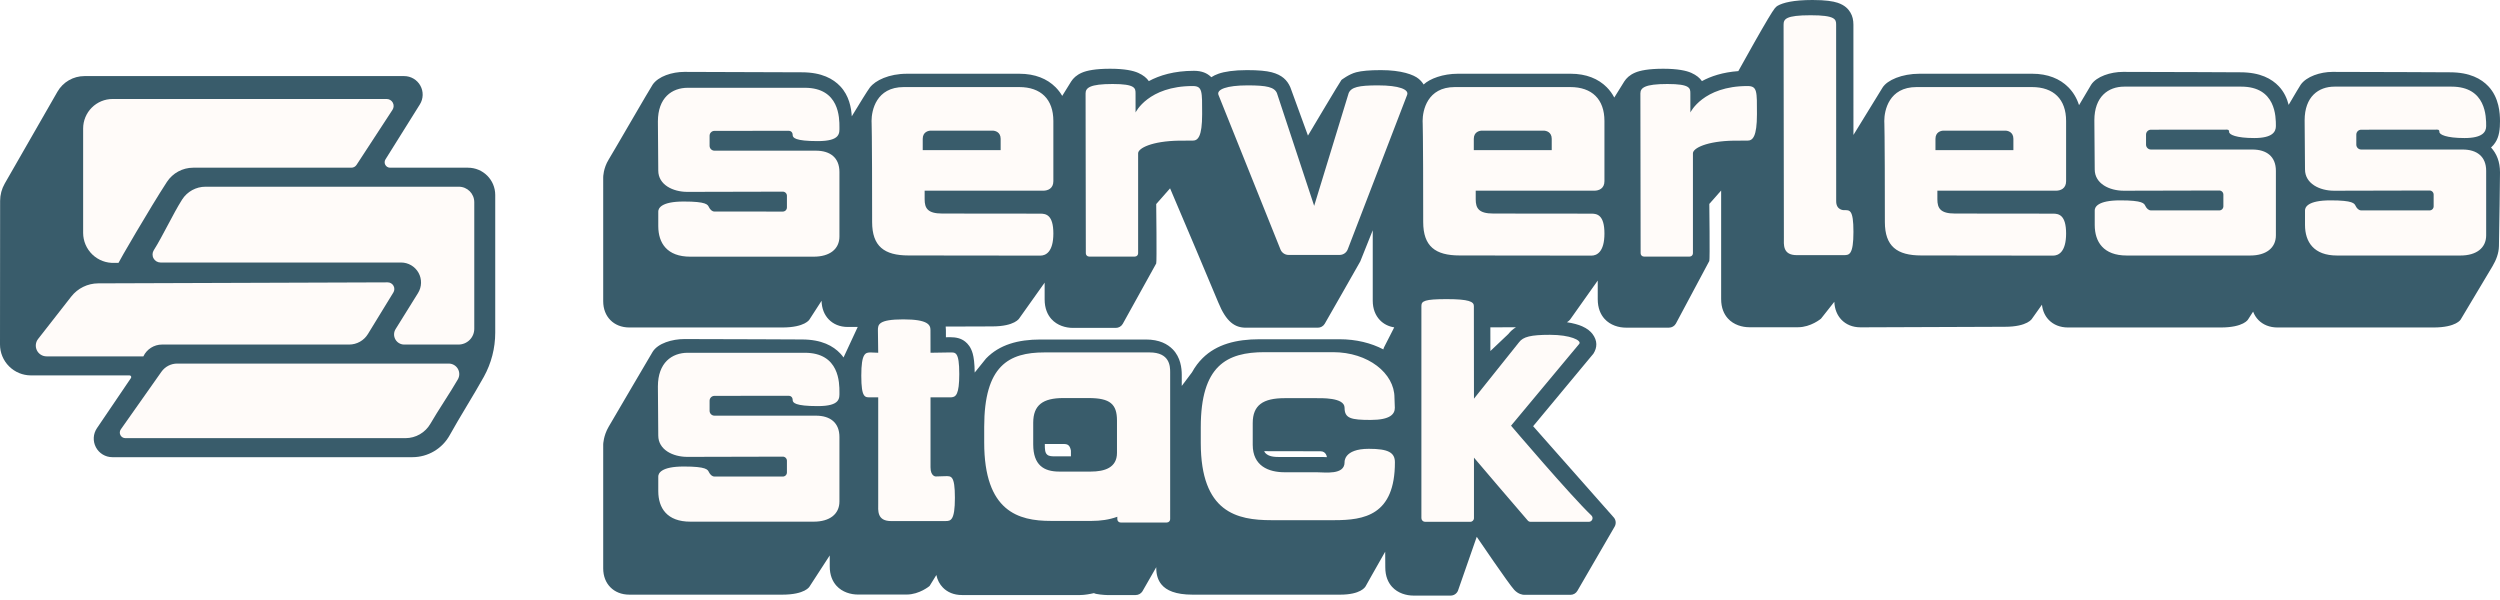
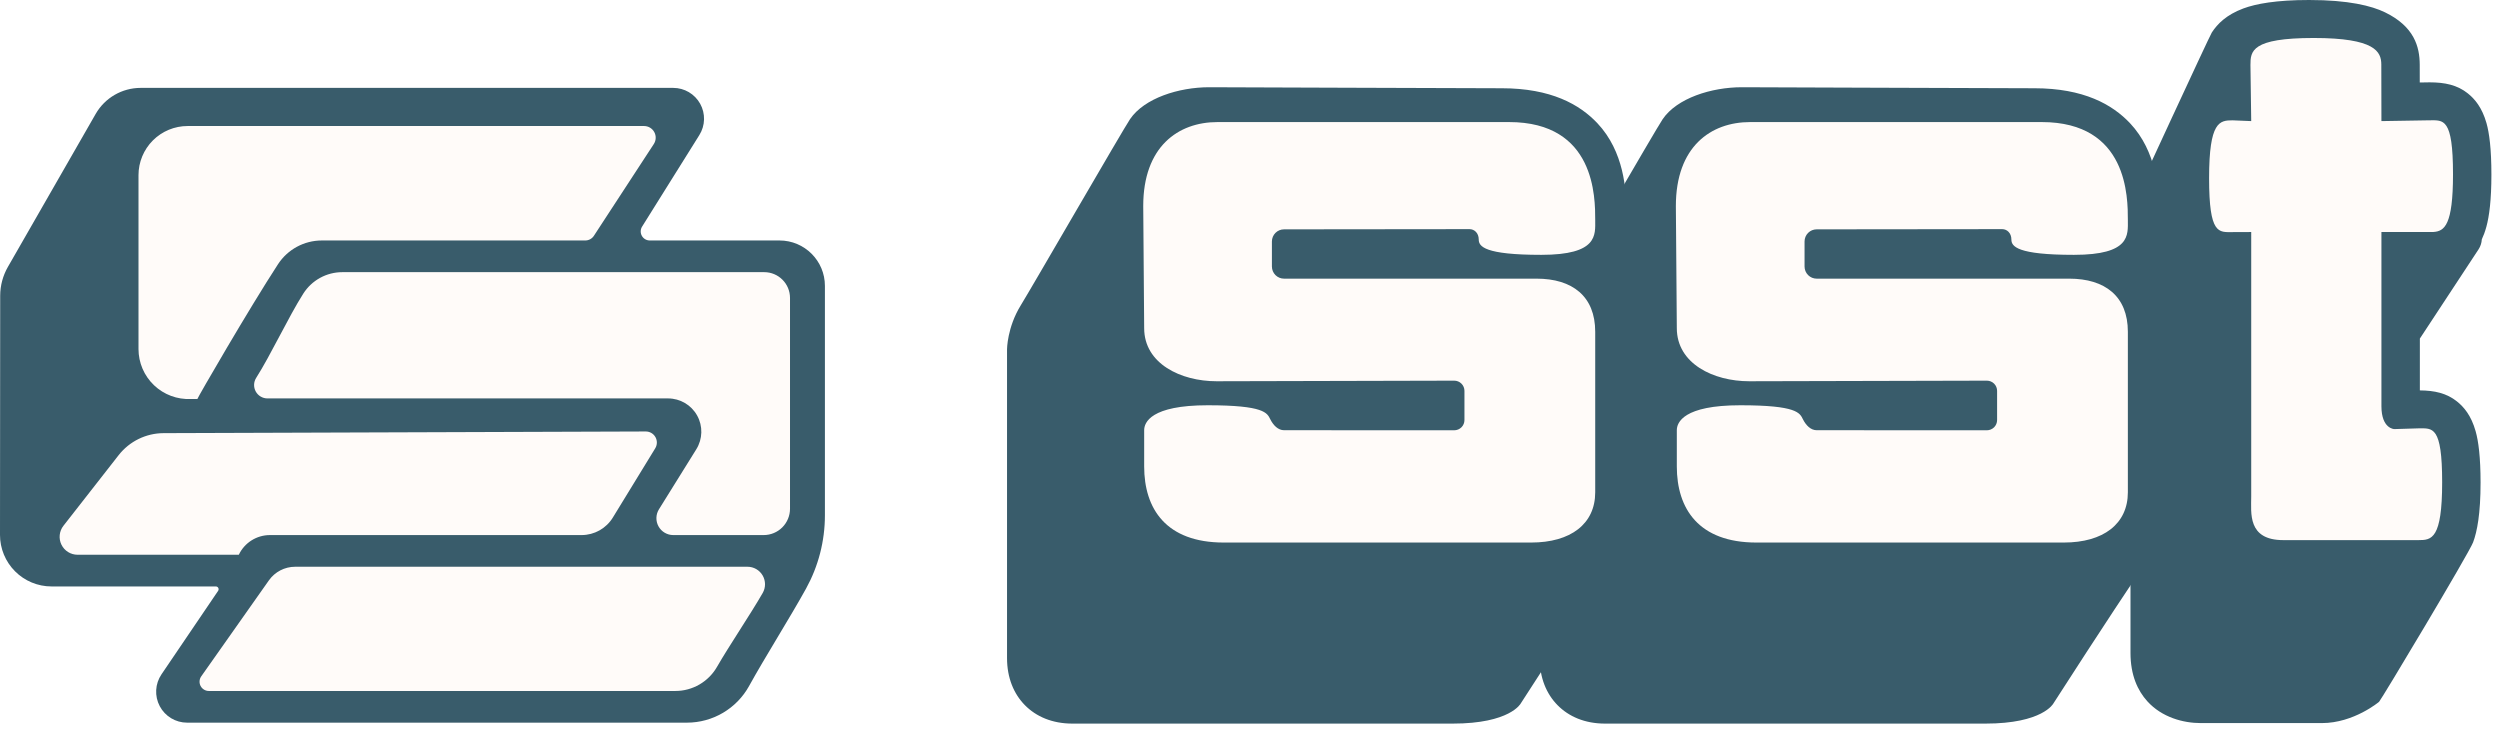
- <svg xmlns="http://www.w3.org/2000/svg" width="300" height="72" viewBox="0 0 300 72" fill="none">
-   <path fill-rule="evenodd" clip-rule="evenodd" d="M208.599 8.533C209.791 6.386 211.256 3.773 212.159 2.263C212.535 1.634 212.826 1.183 212.972 1C213.116 0.819 213.25 0.728 213.322 0.687C213.952 0.329 215.186 -5.15307e-05 217.502 -5.15307e-05C219.05 -5.15307e-05 219.964 0.148 220.51 0.33C221.375 0.62 221.786 1.069 222.041 1.491C222.308 1.933 222.407 2.417 222.409 2.951C222.409 2.953 222.409 2.955 222.409 2.956C222.409 2.956 222.411 9.647 222.413 16.195C223.788 13.96 225.551 11.075 225.908 10.507C226.467 9.618 228.215 8.848 230.348 8.848H243.864C245.738 8.848 247.186 9.453 248.19 10.459C248.763 11.034 249.208 11.754 249.485 12.619C250.236 11.34 250.829 10.338 250.941 10.164C251.582 9.173 253.285 8.627 254.758 8.627C261.681 8.627 266.571 8.676 268.856 8.676C271.231 8.676 272.615 9.458 273.467 10.363C274.104 11.039 274.451 11.837 274.638 12.586C275.38 11.321 275.964 10.338 276.085 10.164C276.768 9.187 278.429 8.627 279.902 8.627C286.825 8.627 291.714 8.676 293.999 8.676C296.374 8.676 297.759 9.458 298.611 10.363C299.898 11.73 300 13.595 300 14.537C300 15.447 299.922 16.395 299.41 17.144C299.28 17.334 299.121 17.523 298.924 17.701C299.588 18.418 300 19.397 300 20.68C300 21.964 299.915 27.074 299.873 29.526C299.859 30.395 299.538 31.208 299.095 31.955C297.838 34.077 295.299 38.315 295.289 38.33C295.289 38.33 294.779 39.298 292.01 39.298H273.308C272.336 39.298 271.559 38.96 271.015 38.408C270.74 38.128 270.521 37.788 270.373 37.395C270.008 37.961 269.774 38.325 269.77 38.33C269.77 38.33 269.26 39.298 266.492 39.298H248.164C247.192 39.298 246.415 38.96 245.872 38.408C245.418 37.946 245.116 37.32 245.035 36.562L243.857 38.222C243.857 38.222 243.347 39.214 240.578 39.214C237.642 39.214 226.333 39.28 223.267 39.28C222.295 39.28 221.518 38.936 220.975 38.37C220.469 37.843 220.154 37.11 220.119 36.214C219.231 37.355 218.543 38.221 218.518 38.242C218.518 38.242 217.301 39.269 215.763 39.269H209.923C209.082 39.269 208.049 38.994 207.348 38.217C206.882 37.7 206.537 36.957 206.537 35.882V22.863L205.118 24.471C205.118 24.471 205.202 31.17 205.118 31.317L201.105 38.833C200.935 39.134 200.617 39.318 200.275 39.318H195.115C194.273 39.318 193.24 39.041 192.539 38.256C192.073 37.734 191.728 36.984 191.728 35.898V33.667L188.47 38.266C188.47 38.266 188.373 38.456 188.033 38.669C188.807 38.785 189.416 38.963 189.843 39.148C190.475 39.422 190.866 39.775 191.084 40.056C191.728 40.895 191.665 41.72 191.215 42.433C191.198 42.461 185.77 48.987 183.976 51.144L193.592 62.027C193.907 62.331 193.975 62.81 193.759 63.19L189.288 70.898C189.117 71.197 188.799 71.38 188.456 71.38H182.918C182.705 71.38 182.191 71.299 181.71 70.785C181.053 70.085 177.209 64.417 177.209 64.417L174.951 70.898C174.799 71.246 174.455 71.471 174.074 71.471H169.621C168.779 71.471 167.747 71.196 167.045 70.419C166.579 69.902 166.235 69.159 166.235 68.085C166.235 67.823 166.23 67.158 166.223 66.202C164.981 68.368 163.886 70.334 163.886 70.334C163.821 70.46 163.275 71.359 160.81 71.359H143.108C141.056 71.359 139.963 70.84 139.388 70.151C138.945 69.621 138.752 68.953 138.752 68.164V68.061L137.084 70.971C136.907 71.241 136.606 71.404 136.283 71.404H132.823C132.586 71.404 131.448 71.318 131.281 71.174C130.775 71.291 130.142 71.404 129.616 71.404H115.435C114.463 71.404 113.686 71.063 113.143 70.504C112.763 70.113 112.489 69.606 112.363 69.001C111.897 69.771 111.573 70.299 111.548 70.32C111.548 70.32 110.331 71.345 108.793 71.345H102.954C102.112 71.345 101.079 71.07 100.378 70.293C99.912 69.776 99.568 69.033 99.568 67.959V66.652C98.351 68.508 97.149 70.381 97.142 70.39C97.142 70.39 96.632 71.359 93.863 71.359H75.536C74.564 71.359 73.787 71.022 73.243 70.469C72.706 69.924 72.384 69.15 72.384 68.2C72.384 64.697 72.384 53.296 72.385 53.318C72.385 53.318 72.409 52.279 73.045 51.199C73.832 49.863 77.997 42.739 78.313 42.225C78.948 41.191 80.657 40.687 82.13 40.687C89.052 40.687 93.942 40.736 96.228 40.736C98.602 40.736 99.987 41.518 100.839 42.423C100.982 42.576 101.11 42.733 101.225 42.896C101.827 41.596 102.478 40.193 102.927 39.234C102.457 39.236 102.054 39.236 101.739 39.236C100.766 39.236 99.99 38.891 99.447 38.326C98.926 37.785 98.606 37.025 98.588 36.093C97.779 37.34 97.147 38.322 97.142 38.33C97.142 38.33 96.632 39.298 93.863 39.298H75.536C74.564 39.298 73.787 38.96 73.243 38.408C72.706 37.862 72.384 37.089 72.384 36.139C72.384 32.637 72.384 21.235 72.385 21.258C72.385 21.258 72.386 20.205 73.045 19.138C73.608 18.225 77.974 10.663 78.313 10.164C78.998 9.155 80.657 8.627 82.13 8.627C83.603 8.627 93.942 8.676 96.228 8.676C98.602 8.676 99.987 9.458 100.839 10.363C101.899 11.489 102.155 12.95 102.213 13.959C103.189 12.352 104.09 10.888 104.379 10.507C105.03 9.645 106.686 8.85 108.819 8.85H122.335C124.21 8.85 125.657 9.454 126.661 10.459C126.969 10.767 127.239 11.116 127.467 11.508C128.033 10.592 128.511 9.822 128.539 9.778C128.791 9.387 129.176 9.003 129.832 8.72C130.43 8.462 131.456 8.249 133.205 8.249C134.968 8.249 135.995 8.48 136.59 8.747C137.208 9.025 137.606 9.362 137.859 9.734C139.132 9.045 140.889 8.497 143.278 8.497C144.233 8.497 144.848 8.787 145.298 9.207C145.318 9.226 145.338 9.245 145.358 9.265C145.597 9.106 145.884 8.964 146.225 8.845C146.94 8.596 148.075 8.414 149.629 8.414C151.013 8.414 151.956 8.504 152.604 8.673C153.853 9 154.455 9.622 154.818 10.424C154.837 10.466 154.854 10.509 154.87 10.553L156.955 16.272C156.955 16.272 160.883 9.664 160.976 9.591C160.976 9.591 161.855 8.905 162.741 8.673C163.388 8.504 164.333 8.414 165.715 8.414C168.166 8.414 169.654 8.961 170.245 9.462C170.499 9.677 170.693 9.904 170.834 10.14C171.583 9.441 173.142 8.848 174.962 8.848H188.477C190.351 8.848 191.799 9.454 192.803 10.462C193.16 10.82 193.467 11.235 193.714 11.705C194.334 10.704 194.88 9.824 194.911 9.777C195.164 9.386 195.548 9.003 196.204 8.719C196.802 8.462 197.829 8.249 199.577 8.249C201.34 8.249 202.367 8.48 202.962 8.746C203.579 9.025 203.978 9.361 204.231 9.732C205.309 9.149 206.735 8.667 208.599 8.533ZM151.706 54.139C151.743 54.231 151.791 54.311 151.85 54.373C152.251 54.794 152.912 54.841 153.554 54.841H158.78C158.907 54.841 159.06 54.849 159.227 54.859L159.225 54.842C159.225 54.842 159.15 54.152 158.461 54.152L151.706 54.139ZM128.511 54.079C128.46 53.807 128.381 53.587 128.226 53.445C128.084 53.314 127.883 53.278 127.638 53.28H125.378V53.336C125.378 53.91 125.398 54.319 125.65 54.549C125.89 54.769 126.255 54.76 126.655 54.76H128.511V54.079ZM140.409 22.6L138.746 24.487C138.746 24.487 138.83 31.47 138.746 31.616L134.733 38.86C134.562 39.161 134.245 39.347 133.903 39.347H128.743C127.901 39.347 126.869 39.069 126.167 38.283C125.701 37.761 125.357 37.009 125.357 35.923V33.917L122.328 38.179C122.328 38.179 121.818 39.169 119.05 39.169C118.004 39.169 115.899 39.178 113.483 39.188C113.501 39.332 113.507 39.474 113.508 39.613L113.51 40.471L113.982 40.463C114.716 40.463 115.316 40.588 115.826 40.996C116.157 41.262 116.509 41.668 116.724 42.425C116.852 42.878 116.952 43.588 116.963 44.709C117.743 43.734 118.321 43.026 118.326 43.02C119.931 41.358 122.173 40.74 124.878 40.74H137.494C139.15 40.74 140.118 41.299 140.729 41.92C141.674 42.881 141.811 44.199 141.811 44.959V46.312C142.263 45.723 142.695 45.154 143.041 44.676C143.409 44.005 143.839 43.442 144.319 42.97C145.991 41.323 148.332 40.709 151.152 40.709H160.729C162.752 40.709 164.549 41.166 166.005 41.93C166.021 41.836 166.051 41.743 166.095 41.657C166.095 41.657 166.655 40.557 167.307 39.283C166.6 39.175 166.02 38.863 165.589 38.414C165.051 37.854 164.729 37.061 164.729 36.087V27.631L163.233 31.371C163.199 31.457 158.965 38.856 158.965 38.856C158.792 39.145 158.481 39.323 158.144 39.323H149.508C148.188 39.323 147.151 38.641 146.193 36.29C145.434 34.428 141.759 25.775 140.409 22.6ZM181.921 39.269C180.983 39.273 179.936 39.278 178.843 39.282L178.846 42.124L181.004 40.078C181.251 39.767 181.543 39.495 181.921 39.269Z" fill="#395C6B" />
-   <path fill-rule="evenodd" clip-rule="evenodd" d="M125.334 42.29H137.95C140.375 42.29 140.419 43.944 140.419 44.662V62.302C140.419 62.522 140.241 62.7 140.021 62.7C138.882 62.7 135.614 62.7 134.475 62.7C134.256 62.7 134.078 62.522 134.078 62.302V62.011C133.113 62.366 132.052 62.509 131.003 62.509H126.1C122.209 62.509 118.104 61.381 118.104 53.091V51.227C118.104 43.887 121.046 42.29 125.334 42.29ZM189.525 41.243L181.325 51.083C181.325 51.083 188.519 59.527 190.967 61.853C191.1 61.978 191.142 62.17 191.074 62.339C191.006 62.508 190.843 62.618 190.663 62.618C188.672 62.618 184.612 62.618 183.666 62.618C183.539 62.618 183.418 62.563 183.334 62.468C182.403 61.413 176.876 54.916 176.876 54.916V62.174C176.876 62.419 176.678 62.618 176.434 62.618C175.276 62.618 172.169 62.618 171.011 62.618C170.894 62.618 170.781 62.571 170.698 62.487C170.615 62.405 170.568 62.292 170.568 62.174C170.567 58.886 170.562 36.807 170.568 36.718V36.715C170.568 36.124 170.935 35.895 173.616 35.895C176.269 35.895 176.864 36.206 176.864 36.715L176.876 47.841L182.287 41.069C182.78 40.411 183.694 40.178 185.993 40.178C188.456 40.178 189.776 40.845 189.525 41.243ZM94.431 55.289C94.431 55.159 94.378 55.033 94.286 54.941C94.193 54.848 94.068 54.796 93.937 54.797C91.683 54.803 82.482 54.825 82.482 54.825C80.761 54.825 78.993 53.979 78.993 52.266C78.993 51.684 78.948 46.557 78.948 46.379C78.948 43.526 80.623 42.333 82.532 42.333H96.58C100.741 42.333 100.732 45.966 100.732 47.062C100.732 47.776 100.87 48.732 98.133 48.732C95.395 48.732 95.12 48.324 95.12 47.999C95.12 47.675 94.901 47.494 94.676 47.494C94.452 47.494 87.829 47.503 85.735 47.503C85.579 47.503 85.431 47.564 85.322 47.674C85.211 47.783 85.15 47.933 85.15 48.087C85.15 48.392 85.15 48.992 85.15 49.295C85.15 49.45 85.211 49.599 85.322 49.709C85.431 49.818 85.579 49.88 85.735 49.88C88.235 49.88 97.907 49.88 97.907 49.88C99.628 49.88 100.732 50.726 100.732 52.438V60.179C100.732 61.699 99.554 62.599 97.644 62.599H82.832C80.045 62.599 78.993 60.969 78.993 58.931V57.184C78.993 56.811 79.315 55.982 82.053 55.982C84.79 55.982 84.919 56.353 85.069 56.654C85.219 56.951 85.45 57.184 85.735 57.184C86.019 57.184 92.008 57.187 93.938 57.188C94.068 57.188 94.194 57.136 94.286 57.044C94.378 56.952 94.431 56.826 94.431 56.696C94.431 56.284 94.431 55.7 94.431 55.289ZM105.386 42.331L105.349 39.628C105.349 38.96 105.395 38.325 108.399 38.325C111.361 38.325 111.654 38.989 111.656 39.601L111.662 42.331L113.978 42.293C114.646 42.293 115.112 42.155 115.112 44.893C115.112 47.343 114.703 47.639 114.17 47.675V47.679H111.662V56.074C111.662 57.169 112.285 57.176 112.285 57.176L113.455 57.14C114.123 57.14 114.588 57.002 114.588 59.74C114.588 62.477 114.08 62.526 113.455 62.526C113.455 62.526 108.112 62.528 106.934 62.528C105.198 62.528 105.386 61.221 105.386 60.427V47.679L104.488 47.681C103.821 47.681 103.355 47.819 103.355 45.082C103.355 42.345 103.864 42.295 104.488 42.295L105.386 42.331ZM164.262 53.857C166.595 53.857 167.389 54.304 167.389 55.478C167.389 61.85 163.688 62.421 160.115 62.421H152.568C148.444 62.421 144.093 61.5 144.093 53.145V51.267C144.093 43.869 147.21 42.26 151.755 42.26H159.954C164.195 42.26 167.336 44.809 167.336 47.708L167.38 48.934C167.38 49.683 166.848 50.392 164.473 50.392C162.098 50.392 161.349 50.195 161.349 48.934C161.349 47.672 158.561 47.779 157.746 47.779H154.159C151.561 47.779 150.327 48.622 150.327 50.768V53.375C150.327 55.904 152.211 56.671 154.159 56.671H158.005C158.997 56.671 161.349 57.032 161.349 55.478C161.349 55.476 161.193 53.857 164.262 53.857ZM134.038 54.346V50.467C134.038 48.489 133.21 47.766 130.638 47.766H127.6C125.15 47.766 123.986 48.603 123.986 50.733V53.319C123.986 55.829 125.272 56.59 127.111 56.59H130.882C132.536 56.59 134.038 56.134 134.038 54.346ZM197.269 30.789C197.052 30.789 196.876 30.613 196.875 30.397C196.872 27.634 196.847 11.213 196.847 11.213C196.847 10.545 197.351 10.08 200.087 10.08C202.825 10.08 202.842 10.588 202.842 11.213L202.845 13.462L202.846 13.495C202.846 13.495 204.357 10.325 209.701 10.325C210.885 10.325 210.834 10.969 210.834 13.691C210.834 16.414 210.326 16.874 209.701 16.874L208.076 16.878C204.781 16.932 203.152 17.789 203.152 18.395V30.396C203.152 30.613 202.977 30.789 202.76 30.789C201.632 30.789 198.395 30.789 197.269 30.789ZM130.692 30.789C130.475 30.789 130.3 30.613 130.299 30.397C130.295 27.634 130.27 11.213 130.27 11.213C130.27 10.545 130.773 10.08 133.51 10.08C136.248 10.08 136.265 10.588 136.265 11.213L136.268 13.462L136.27 13.495C136.27 13.495 137.78 10.325 143.123 10.325C144.308 10.325 144.257 10.969 144.257 13.691C144.257 16.414 143.749 16.874 143.123 16.874L141.499 16.878C138.204 16.932 136.575 17.789 136.575 18.395V30.396C136.575 30.613 136.4 30.789 136.183 30.789C135.056 30.789 131.818 30.789 130.692 30.789ZM246.371 30.674L230.554 30.655C227.633 30.655 226.184 29.557 226.184 26.636C226.184 15.512 226.114 14.519 226.114 14.519C226.114 13.265 226.665 10.448 229.984 10.448H243.834C246.441 10.448 247.932 11.912 247.932 14.519V21.74C247.932 22.624 247.269 22.883 246.712 22.883H232.485V23.912C232.485 24.978 232.835 25.625 234.595 25.625C236.078 25.625 246.371 25.638 246.371 25.638C247.039 25.638 247.932 25.78 247.932 28.023C247.932 30.267 246.996 30.674 246.371 30.674ZM124.843 30.674L109.025 30.655C106.104 30.655 104.655 29.557 104.655 26.636C104.655 15.512 104.586 14.519 104.586 14.519C104.586 13.265 105.136 10.448 108.455 10.448H122.305C124.912 10.448 126.403 11.912 126.403 14.519V21.74C126.403 22.624 125.741 22.883 125.184 22.883H110.957V23.912C110.957 24.978 111.306 25.625 113.066 25.625C114.549 25.625 124.843 25.638 124.843 25.638C125.511 25.638 126.403 25.78 126.403 28.023C126.403 30.267 125.467 30.674 124.843 30.674ZM190.972 30.674L175.155 30.655C172.233 30.655 170.784 29.557 170.784 26.636C170.784 15.512 170.714 14.519 170.714 14.519C170.714 13.265 171.265 10.448 174.584 10.448H188.435C191.042 10.448 192.533 11.912 192.533 14.519V21.74C192.533 22.624 191.87 22.883 191.313 22.883H177.086V23.912C177.086 24.978 177.435 25.625 179.196 25.625C180.678 25.625 190.972 25.638 190.972 25.638C191.639 25.638 192.533 25.78 192.533 28.023C192.533 30.267 191.597 30.674 190.972 30.674ZM292.038 23.352C292.038 23.221 291.986 23.096 291.893 23.003C291.801 22.911 291.675 22.859 291.545 22.86C289.291 22.864 280.089 22.887 280.089 22.887C278.368 22.887 276.601 22.041 276.601 20.329C276.601 19.747 276.556 14.62 276.556 14.442C276.556 11.589 278.23 10.396 280.139 10.396H294.187C298.348 10.396 298.34 14.028 298.34 15.125C298.34 15.838 297.904 16.565 295.741 16.565C293.577 16.565 292.727 16.156 292.727 15.832C292.727 15.508 292.508 15.557 292.285 15.557C292.06 15.557 285.436 15.565 283.342 15.565C283.187 15.565 283.038 15.627 282.929 15.736C282.819 15.846 282.757 15.995 282.757 16.15C282.757 16.453 282.757 17.054 282.757 17.358C282.757 17.513 282.819 17.662 282.929 17.771C283.038 17.881 283.187 17.943 283.342 17.943C285.842 17.943 295.514 17.943 295.514 17.943C297.236 17.943 298.34 18.789 298.34 20.501V28.242C298.34 29.762 297.162 30.662 295.252 30.662H280.44C277.653 30.662 276.601 29.032 276.601 26.993V25.247C276.601 24.873 276.922 24.044 279.66 24.044C282.397 24.044 282.527 24.415 282.677 24.716C282.826 25.013 283.058 25.247 283.342 25.247C283.626 25.247 289.616 25.25 291.546 25.25C291.676 25.25 291.801 25.199 291.893 25.107C291.986 25.014 292.038 24.889 292.038 24.758C292.038 24.347 292.038 23.763 292.038 23.352ZM266.805 23.352C266.805 23.221 266.752 23.096 266.66 23.003C266.568 22.911 266.442 22.859 266.312 22.86C264.058 22.864 254.856 22.887 254.856 22.887C253.135 22.887 251.367 22.041 251.367 20.329C251.367 19.747 251.323 14.62 251.323 14.442C251.323 11.589 252.997 10.396 254.906 10.396H268.954C273.115 10.396 273.107 14.028 273.107 15.125C273.107 15.838 272.671 16.565 270.508 16.565C268.343 16.565 267.494 16.156 267.494 15.832C267.494 15.508 267.275 15.557 267.051 15.557C266.827 15.557 260.203 15.565 258.109 15.565C257.954 15.565 257.805 15.627 257.696 15.736C257.586 15.846 257.524 15.995 257.524 16.15C257.524 16.453 257.524 17.054 257.524 17.358C257.524 17.513 257.586 17.662 257.696 17.771C257.805 17.881 257.954 17.943 258.109 17.943C260.609 17.943 270.281 17.943 270.281 17.943C272.003 17.943 273.107 18.789 273.107 20.501V28.242C273.107 29.762 271.928 30.662 270.019 30.662H255.207C252.42 30.662 251.367 29.032 251.367 26.993V25.247C251.367 24.873 251.689 24.044 254.427 24.044C257.164 24.044 257.294 24.415 257.444 24.716C257.593 25.013 257.825 25.247 258.109 25.247C258.392 25.247 264.383 25.25 266.313 25.25C266.443 25.25 266.568 25.199 266.66 25.107C266.752 25.014 266.805 24.889 266.805 24.758C266.805 24.347 266.805 23.763 266.805 23.352ZM214.066 28.513L214.03 2.965C214.03 2.296 214.272 1.83 217.277 1.83C220.239 1.83 220.334 2.325 220.336 2.939C220.336 2.939 220.342 16.81 220.342 24.15C220.342 25.248 221.28 25.219 221.28 25.219C221.949 25.219 222.413 25.081 222.413 27.824C222.413 30.566 221.905 30.616 221.28 30.616C221.28 30.616 216.792 30.617 215.614 30.617C213.877 30.617 214.066 29.308 214.066 28.513ZM157.7 24.703L161.844 11.163C162.16 10.465 163.019 10.245 165.348 10.245C167.903 10.245 169.089 10.739 168.859 11.377C168.859 11.377 163.03 26.536 161.727 29.925C161.572 30.326 161.187 30.591 160.756 30.591C159.312 30.591 156.058 30.591 154.623 30.591C154.198 30.591 153.816 30.332 153.658 29.938C152.31 26.578 146.212 11.377 146.212 11.377C145.983 10.739 147.169 10.245 149.723 10.245C152.054 10.245 152.911 10.465 153.228 11.163L157.7 24.703ZM94.431 23.49C94.431 23.36 94.378 23.234 94.286 23.142C94.193 23.049 94.068 22.998 93.937 22.998C91.683 23.003 82.482 23.025 82.482 23.025C80.761 23.025 78.993 22.18 78.993 20.467C78.993 19.886 78.948 14.758 78.948 14.58C78.948 11.727 80.623 10.534 82.532 10.534H96.58C100.741 10.534 100.732 14.167 100.732 15.263C100.732 15.976 100.87 16.932 98.133 16.932C95.395 16.932 95.12 16.525 95.12 16.2C95.12 15.876 94.901 15.696 94.676 15.696C94.452 15.696 87.829 15.704 85.735 15.704C85.579 15.704 85.431 15.765 85.322 15.876C85.211 15.985 85.15 16.134 85.15 16.289C85.15 16.593 85.15 17.192 85.15 17.496C85.15 17.651 85.211 17.8 85.322 17.909C85.431 18.02 85.579 18.081 85.735 18.081C88.235 18.081 97.907 18.081 97.907 18.081C99.628 18.081 100.732 18.927 100.732 20.639V28.38C100.732 29.9 99.554 30.801 97.644 30.801H82.832C80.045 30.801 78.993 29.17 78.993 27.132V25.385C78.993 25.012 79.315 24.183 82.053 24.183C84.79 24.183 84.919 24.553 85.069 24.855C85.219 25.152 85.45 25.385 85.735 25.385C86.019 25.385 92.008 25.388 93.938 25.389C94.068 25.389 94.194 25.337 94.286 25.245C94.378 25.152 94.431 25.027 94.431 24.896C94.431 24.485 94.431 23.901 94.431 23.49ZM185.233 15.677C185.535 15.677 186.207 15.834 186.207 16.659V18.018C186.206 18.017 176.858 18.017 176.856 18.018V16.659C176.856 15.834 177.529 15.677 177.83 15.677H185.233ZM119.104 15.677C119.406 15.677 120.078 15.834 120.078 16.659V18.018C120.076 18.017 110.729 18.017 110.727 18.018V16.659C110.727 15.834 111.399 15.677 111.701 15.677H119.104ZM240.633 15.677C240.935 15.677 241.607 15.834 241.607 16.659V18.018C241.605 18.017 232.258 18.017 232.256 18.018V16.659C232.256 15.834 232.928 15.677 233.23 15.677H240.633Z" fill="#FFFBF9" />
-   <path fill-rule="evenodd" clip-rule="evenodd" d="M15.714 45.363C15.756 45.301 15.761 45.221 15.726 45.154C15.691 45.089 15.622 45.048 15.547 45.048C13.962 45.048 7.786 45.048 3.711 45.048C2.726 45.048 1.782 44.656 1.086 43.959C0.39 43.263 -0.001 42.318 1.40682e-06 41.333C0.004 36.204 0.012 27.23 0.014 24.104C0.015 23.376 0.206 22.661 0.568 22.028C1.875 19.751 5.173 14.003 6.891 11.009C7.557 9.847 8.794 9.131 10.133 9.131H48.5C49.307 9.131 50.051 9.57 50.442 10.276C50.834 10.982 50.811 11.845 50.383 12.53C48.959 14.806 47.181 17.648 46.257 19.126C46.131 19.327 46.124 19.58 46.239 19.788C46.354 19.995 46.572 20.124 46.809 20.124C48.859 20.124 53.151 20.124 56.157 20.124C57.964 20.124 59.428 21.588 59.428 23.395V39.924C59.428 41.771 58.96 43.589 58.067 45.206C56.943 47.243 55.118 50.13 53.968 52.216C53.067 53.848 51.351 54.861 49.487 54.861H13.478C12.653 54.861 11.895 54.405 11.509 53.675C11.123 52.947 11.17 52.063 11.634 51.381C13.203 49.066 15.088 46.286 15.714 45.363Z" fill="#395C6B" />
-   <path fill-rule="evenodd" clip-rule="evenodd" d="M21.264 43.629C20.511 43.629 19.805 43.996 19.371 44.611C18.174 46.308 15.729 49.778 14.498 51.524C14.354 51.729 14.336 51.996 14.451 52.218C14.566 52.439 14.794 52.578 15.044 52.578C20.556 52.578 41.941 52.578 48.654 52.578C49.892 52.578 51.035 51.917 51.652 50.843C52.531 49.315 54.04 47.094 54.945 45.52C55.17 45.13 55.169 44.649 54.943 44.259C54.718 43.869 54.301 43.629 53.851 43.629C47.063 43.629 26.462 43.629 21.264 43.629Z" fill="#FFFBF9" />
-   <path fill-rule="evenodd" clip-rule="evenodd" d="M11.787 34.003C10.521 34.007 9.327 34.592 8.547 35.59C7.434 37.013 5.79 39.117 4.57 40.678C4.265 41.066 4.21 41.595 4.426 42.039C4.643 42.483 5.093 42.764 5.587 42.764H17.205C17.615 41.899 18.487 41.346 19.446 41.346C24.04 41.346 37.422 41.346 41.898 41.346C42.817 41.346 43.669 40.868 44.149 40.085C45.001 38.694 46.362 36.471 47.204 35.096C47.354 34.85 47.36 34.541 47.218 34.29C47.077 34.038 46.81 33.883 46.521 33.883C40.68 33.903 18.588 33.98 11.787 34.003Z" fill="#FFFBF9" />
-   <path fill-rule="evenodd" clip-rule="evenodd" d="M47.472 39.491C47.239 39.865 47.227 40.336 47.441 40.722C47.656 41.108 48.062 41.347 48.503 41.347H55.018C55.521 41.347 56.003 41.147 56.358 40.792C56.714 40.435 56.913 39.954 56.913 39.451C56.913 35.809 56.913 27.875 56.913 24.264C56.913 23.238 56.082 22.406 55.056 22.406C49.107 22.406 30.573 22.406 24.663 22.406C23.523 22.406 22.462 22.989 21.851 23.951C20.772 25.648 19.517 28.352 18.456 30.022C18.267 30.318 18.255 30.694 18.424 31.002C18.593 31.311 18.917 31.502 19.269 31.502H48.128C48.998 31.502 49.801 31.975 50.224 32.735C50.646 33.496 50.623 34.426 50.163 35.166C49.247 36.639 48.23 38.273 47.472 39.491Z" fill="#FFFBF9" />
-   <path fill-rule="evenodd" clip-rule="evenodd" d="M42.165 20.124C42.414 20.124 42.647 19.997 42.783 19.789C43.504 18.685 45.83 15.123 47.101 13.177C47.269 12.919 47.283 12.588 47.136 12.318C46.989 12.047 46.706 11.878 46.398 11.878C40.797 11.878 21.532 11.878 13.518 11.878C12.579 11.878 11.678 12.25 11.014 12.915C10.35 13.579 9.977 14.479 9.977 15.419C9.977 18.944 9.977 24.335 9.977 27.942C9.977 28.928 10.381 29.871 11.095 30.552C11.808 31.233 12.77 31.591 13.755 31.544C13.755 31.544 14.219 31.544 14.219 31.544C14.231 31.444 17.967 24.995 20.028 21.833C20.724 20.767 21.912 20.124 23.185 20.124C28 20.124 39.84 20.124 42.165 20.124Z" fill="#FFFBF9" />
+ <svg xmlns="http://www.w3.org/2000/svg" width="256" height="75" viewBox="0 0 256 75" fill="none">
+   <path fill-rule="evenodd" clip-rule="evenodd" d="M218.399 20.706C218.399 20.706 226.244 3.704 226.488 3.333C227.07 2.435 227.99 1.513 229.714 0.867C231 0.389 233.075 2.02353e-06 236.448 2.02353e-06C240.493 2.02353e-06 242.852 0.597 244.22 1.261C247.222 2.715 247.774 4.789 247.781 6.625L247.784 8.448L248.788 8.432C250.346 8.432 251.622 8.697 252.705 9.564C253.41 10.128 254.154 10.992 254.615 12.602C254.902 13.616 255.12 15.248 255.12 17.879C255.12 20.465 254.902 22.135 254.604 23.223C254.47 23.716 254.312 24.141 254.137 24.512C254.119 24.865 254.009 25.216 253.804 25.531L247.794 34.67V39.976C249.299 39.989 250.537 40.261 251.592 41.107C252.299 41.672 253.044 42.536 253.501 44.145C253.791 45.162 254.01 46.791 254.01 49.423C254.01 52.593 253.659 54.441 253.244 55.537C252.815 56.668 243.808 71.702 243.617 71.865C243.617 71.865 241.032 74.044 237.762 74.044H225.357C223.569 74.044 221.375 73.459 219.883 71.809C218.892 70.711 218.162 69.132 218.162 66.849V21.659C218.162 21.326 218.244 21.001 218.399 20.706Z" fill="#395C6B" />
+   <path fill-rule="evenodd" clip-rule="evenodd" d="M164.24 28.211C165.653 29.733 166.528 31.818 166.528 34.541C166.528 37.271 166.347 48.126 166.258 53.338C166.228 55.183 165.653 56.978 164.603 58.496C161.672 62.772 155.744 72.007 155.721 72.04C155.721 72.04 154.638 74.097 148.755 74.097H109.816C107.752 74.097 106.102 73.38 104.948 72.208C103.807 71.049 103.12 69.404 103.12 67.386C103.12 59.945 103.12 35.723 103.12 35.769C103.12 35.769 103.128 33.534 104.526 31.266C105.721 29.327 114.997 13.26 115.717 12.2C117.173 10.057 120.697 8.933 123.826 8.933C126.956 8.933 148.923 9.037 153.779 9.037C158.825 9.037 161.764 10.697 163.576 12.622C166.312 15.528 166.528 19.488 166.528 21.492C166.528 23.424 166.36 25.44 165.274 27.029C164.997 27.433 164.662 27.834 164.24 28.211Z" fill="#395C6B" />
+   <path fill-rule="evenodd" clip-rule="evenodd" d="M218.782 28.211C220.196 29.733 221.07 31.818 221.07 34.541C221.07 37.271 220.89 48.126 220.801 53.338C220.77 55.183 220.196 56.978 219.146 58.496C216.215 62.772 210.286 72.007 210.264 72.04C210.264 72.04 209.181 74.097 203.298 74.097H164.359C162.295 74.097 160.645 73.38 159.491 72.208C158.349 71.049 157.663 69.404 157.663 67.386C157.663 59.945 157.663 35.723 157.663 35.769C157.663 35.769 157.671 33.534 159.069 31.266C160.264 29.327 169.54 13.26 170.26 12.2C171.716 10.057 175.24 8.933 178.369 8.933C181.499 8.933 203.466 9.037 208.321 9.037C213.367 9.037 216.306 10.697 218.119 12.622C220.854 15.528 221.07 19.488 221.07 21.492C221.07 23.424 220.903 25.44 219.817 27.029C219.54 27.433 219.204 27.834 218.782 28.211Z" fill="#395C6B" />
+   <path d="M230.525 12.401L230.446 6.655C230.446 5.237 230.542 3.89 236.926 3.89C243.22 3.89 243.841 5.3 243.846 6.602L243.858 12.401L248.78 12.319C250.199 12.319 251.188 12.027 251.188 17.841C251.188 23.05 250.321 23.678 249.187 23.754V23.759H243.858V41.595C243.858 43.924 245.18 43.939 245.18 43.939L247.667 43.863C249.088 43.863 250.077 43.571 250.077 49.387C250.077 55.201 248.994 55.308 247.667 55.308C247.667 55.308 236.316 55.308 233.814 55.308C230.123 55.308 230.525 52.532 230.525 50.846V23.759L228.618 23.767C227.199 23.767 226.211 24.059 226.211 18.243C226.211 12.429 227.291 12.322 228.618 12.322L230.525 12.401Z" fill="#FFFBF9" />
+   <path fill-rule="evenodd" clip-rule="evenodd" d="M149.96 40.027C149.96 39.747 149.851 39.483 149.652 39.284C149.457 39.089 149.19 38.979 148.913 38.979C144.123 38.992 124.574 39.04 124.574 39.04C120.918 39.04 117.163 37.24 117.163 33.603C117.163 32.367 117.067 21.474 117.067 21.095C117.067 15.034 120.623 12.5 124.68 12.5H154.526C163.368 12.5 163.35 20.218 163.35 22.549C163.35 24.062 163.642 26.096 157.828 26.096C152.012 26.096 151.424 25.226 151.424 24.537C151.424 23.848 150.962 23.464 150.484 23.464C150.006 23.464 135.932 23.485 131.486 23.485C131.155 23.485 130.84 23.614 130.606 23.848C130.375 24.08 130.243 24.395 130.243 24.725C130.243 25.371 130.243 26.647 130.243 27.293C130.243 27.621 130.375 27.936 130.606 28.17C130.84 28.404 131.155 28.534 131.486 28.534C136.797 28.534 157.348 28.534 157.348 28.534C161.003 28.534 163.35 30.331 163.35 33.971V50.414C163.35 53.645 160.846 55.557 156.788 55.557H125.319C119.398 55.557 117.163 52.092 117.163 47.763V44.054C117.163 43.26 117.847 41.499 123.664 41.499C129.478 41.499 129.752 42.287 130.073 42.925C130.388 43.558 130.881 44.054 131.486 44.054C132.088 44.054 144.815 44.059 148.913 44.061C149.192 44.061 149.457 43.949 149.655 43.754C149.851 43.558 149.96 43.291 149.96 43.014C149.96 42.139 149.96 40.901 149.96 40.027Z" fill="#FFFBF9" />
+   <path fill-rule="evenodd" clip-rule="evenodd" d="M204.503 40.027C204.503 39.747 204.394 39.483 204.195 39.284C203.999 39.089 203.732 38.979 203.455 38.979C198.666 38.992 179.117 39.04 179.117 39.04C175.461 39.04 171.706 37.24 171.706 33.603C171.706 32.367 171.609 21.474 171.609 21.095C171.609 15.034 175.166 12.5 179.223 12.5H209.069C217.91 12.5 217.893 20.218 217.893 22.549C217.893 24.062 218.185 26.096 212.371 26.096C206.554 26.096 205.967 25.226 205.967 24.537C205.967 23.848 205.505 23.464 205.027 23.464C204.549 23.464 190.475 23.485 186.026 23.485C185.698 23.485 185.383 23.614 185.149 23.848C184.918 24.08 184.786 24.395 184.786 24.725C184.786 25.371 184.786 26.647 184.786 27.293C184.786 27.621 184.918 27.936 185.149 28.17C185.383 28.404 185.698 28.534 186.026 28.534C191.339 28.534 211.89 28.534 211.89 28.534C215.546 28.534 217.893 30.331 217.893 33.971V50.414C217.893 53.645 215.388 55.557 211.331 55.557H179.861C173.941 55.557 171.706 52.092 171.706 47.763V44.054C171.706 43.26 172.39 41.499 178.206 41.499C184.02 41.499 184.295 42.287 184.615 42.925C184.931 43.558 185.424 44.054 186.026 44.054C186.631 44.054 199.357 44.059 203.455 44.061C203.735 44.061 203.999 43.949 204.198 43.754C204.393 43.558 204.503 43.291 204.503 43.014C204.503 42.139 204.503 40.901 204.503 40.027Z" fill="#FFFBF9" />
+   <path fill-rule="evenodd" clip-rule="evenodd" d="M22.337 60.5C22.396 60.412 22.402 60.298 22.353 60.203C22.303 60.11 22.205 60.052 22.099 60.052C19.846 60.052 11.068 60.052 5.275 60.052C3.875 60.052 2.533 59.496 1.543 58.505C0.554 57.514 -0.001 56.172 1.99966e-06 54.772C0.006 47.481 0.017 34.725 0.02 30.282C0.021 29.247 0.292 28.231 0.808 27.332C2.666 24.095 7.354 15.924 9.795 11.669C10.742 10.018 12.5 9 14.403 9H68.938C70.086 9 71.143 9.624 71.699 10.627C72.255 11.631 72.223 12.857 71.614 13.83C69.59 17.066 67.063 21.106 65.749 23.207C65.571 23.492 65.561 23.852 65.725 24.147C65.888 24.442 66.198 24.625 66.535 24.625C69.448 24.625 75.548 24.625 79.822 24.625C82.39 24.625 84.471 26.707 84.471 29.274V52.769C84.471 55.395 83.806 57.978 82.537 60.276C80.939 63.173 78.346 67.276 76.71 70.24C75.43 72.56 72.99 74 70.341 74H19.158C17.985 74 16.908 73.352 16.359 72.315C15.809 71.28 15.878 70.024 16.536 69.053C18.767 65.763 21.446 61.813 22.337 60.5Z" fill="#395C6B" />
+   <path fill-rule="evenodd" clip-rule="evenodd" d="M30.225 58.035C29.154 58.035 28.151 58.556 27.534 59.431C25.833 61.844 22.357 66.775 20.607 69.258C20.403 69.549 20.377 69.928 20.54 70.243C20.704 70.558 21.029 70.756 21.384 70.756C29.218 70.756 59.614 70.756 69.158 70.756C70.917 70.756 72.542 69.815 73.419 68.29C74.668 66.118 76.813 62.96 78.099 60.723C78.419 60.168 78.418 59.485 78.097 58.931C77.776 58.376 77.184 58.035 76.544 58.035C66.896 58.035 37.613 58.035 30.225 58.035Z" fill="#FFFBF9" />
+   <path fill-rule="evenodd" clip-rule="evenodd" d="M16.754 44.354C14.955 44.359 13.258 45.19 12.149 46.608C10.567 48.632 8.231 51.621 6.495 53.841C6.063 54.393 5.984 55.144 6.292 55.775C6.599 56.407 7.24 56.806 7.942 56.806H24.455C25.038 55.576 26.278 54.791 27.64 54.791C34.171 54.791 53.191 54.791 59.555 54.791C60.86 54.791 62.072 54.112 62.754 52.998C63.965 51.02 65.9 47.86 67.096 45.907C67.31 45.557 67.318 45.118 67.117 44.761C66.915 44.402 66.536 44.182 66.126 44.183C57.823 44.212 26.421 44.32 16.754 44.354Z" fill="#FFFBF9" />
+   <path fill-rule="evenodd" clip-rule="evenodd" d="M67.477 52.153C67.146 52.685 67.129 53.355 67.433 53.903C67.738 54.451 68.315 54.791 68.942 54.791H78.203C78.917 54.791 79.603 54.507 80.108 54.002C80.613 53.496 80.897 52.811 80.897 52.096C80.897 46.92 80.897 35.643 80.897 30.51C80.897 29.051 79.715 27.869 78.257 27.869C69.801 27.869 43.457 27.869 35.056 27.869C33.436 27.869 31.928 28.698 31.059 30.064C29.526 32.476 27.742 36.32 26.233 38.694C25.965 39.115 25.948 39.649 26.188 40.088C26.429 40.526 26.889 40.798 27.389 40.798H68.409C69.647 40.798 70.787 41.47 71.388 42.551C71.989 43.632 71.956 44.955 71.302 46.006C69.999 48.1 68.554 50.422 67.477 52.153Z" fill="#FFFBF9" />
+   <path fill-rule="evenodd" clip-rule="evenodd" d="M59.933 24.625C60.288 24.625 60.619 24.445 60.813 24.149C61.837 22.58 65.143 17.517 66.949 14.751C67.189 14.384 67.208 13.914 67 13.53C66.791 13.144 66.388 12.905 65.95 12.905C57.989 12.905 30.606 12.905 19.215 12.905C17.88 12.905 16.6 13.434 15.656 14.378C14.712 15.322 14.182 16.602 14.182 17.938C14.182 22.948 14.182 30.611 14.182 35.738C14.182 37.14 14.756 38.48 15.77 39.447C16.785 40.415 18.151 40.924 19.551 40.858C19.552 40.858 20.211 40.858 20.211 40.858C20.228 40.716 25.538 31.549 28.469 27.054C29.458 25.539 31.145 24.625 32.956 24.625C39.8 24.625 56.628 24.625 59.933 24.625Z" fill="#FFFBF9" />
</svg>
